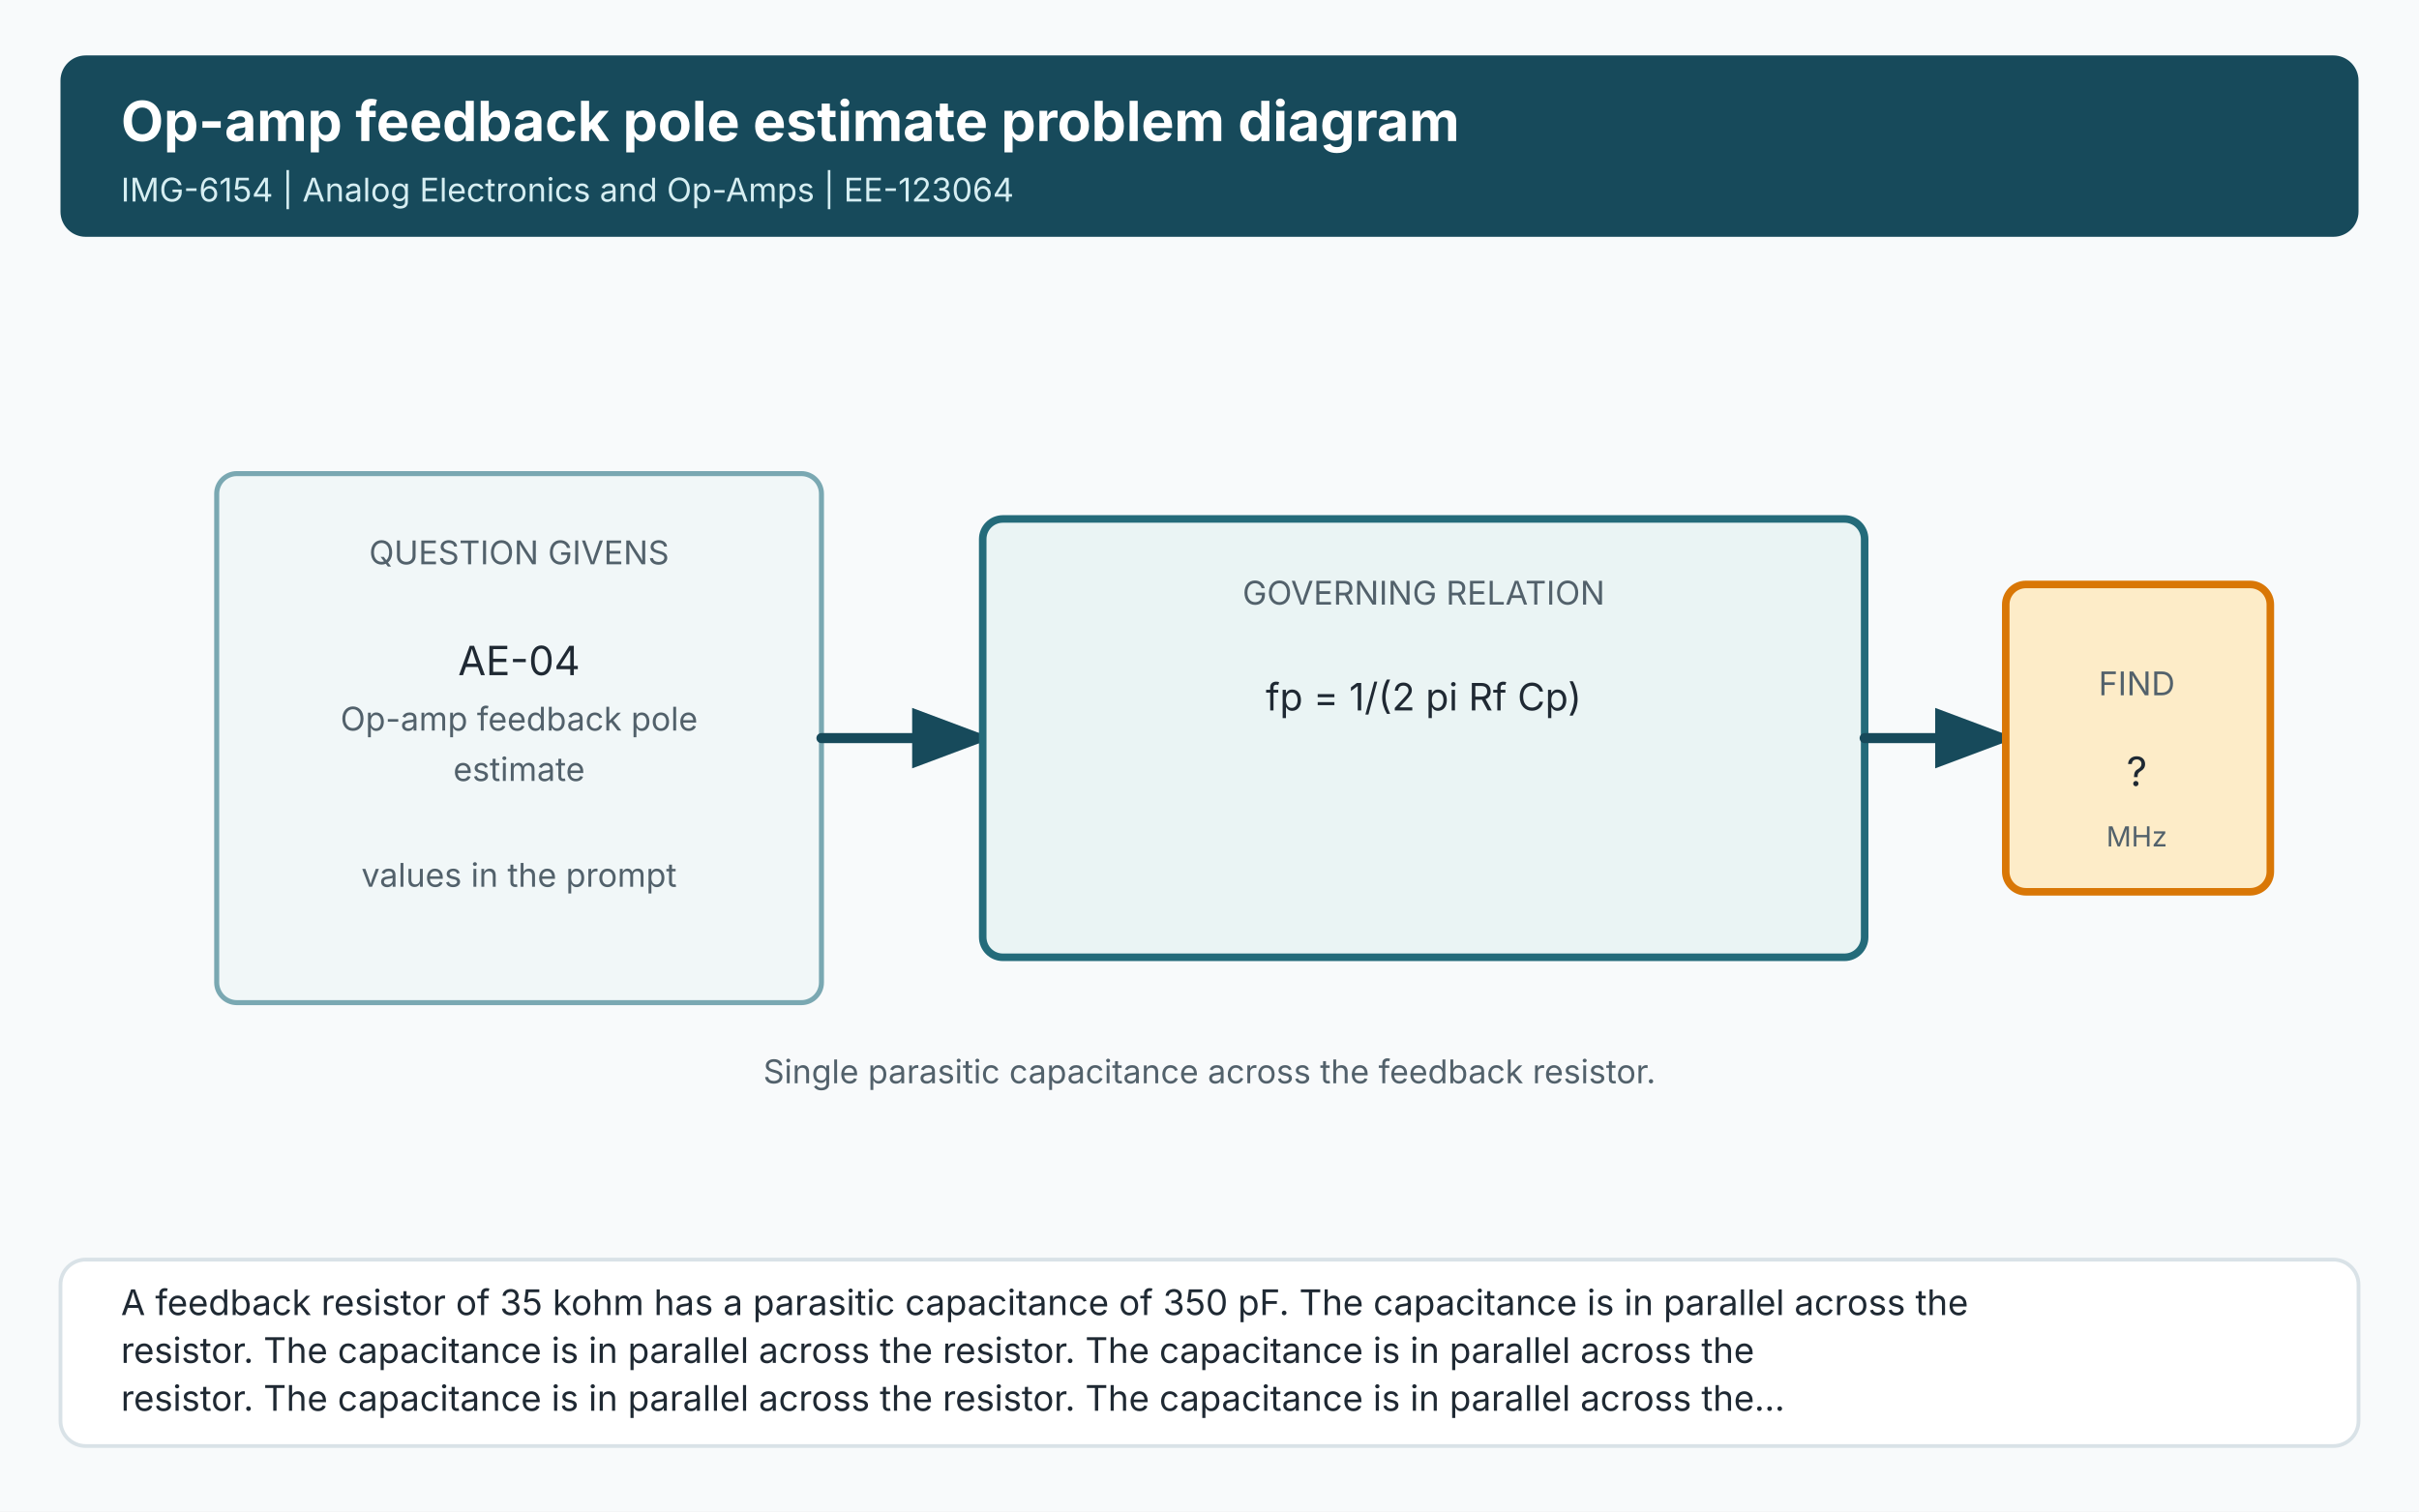
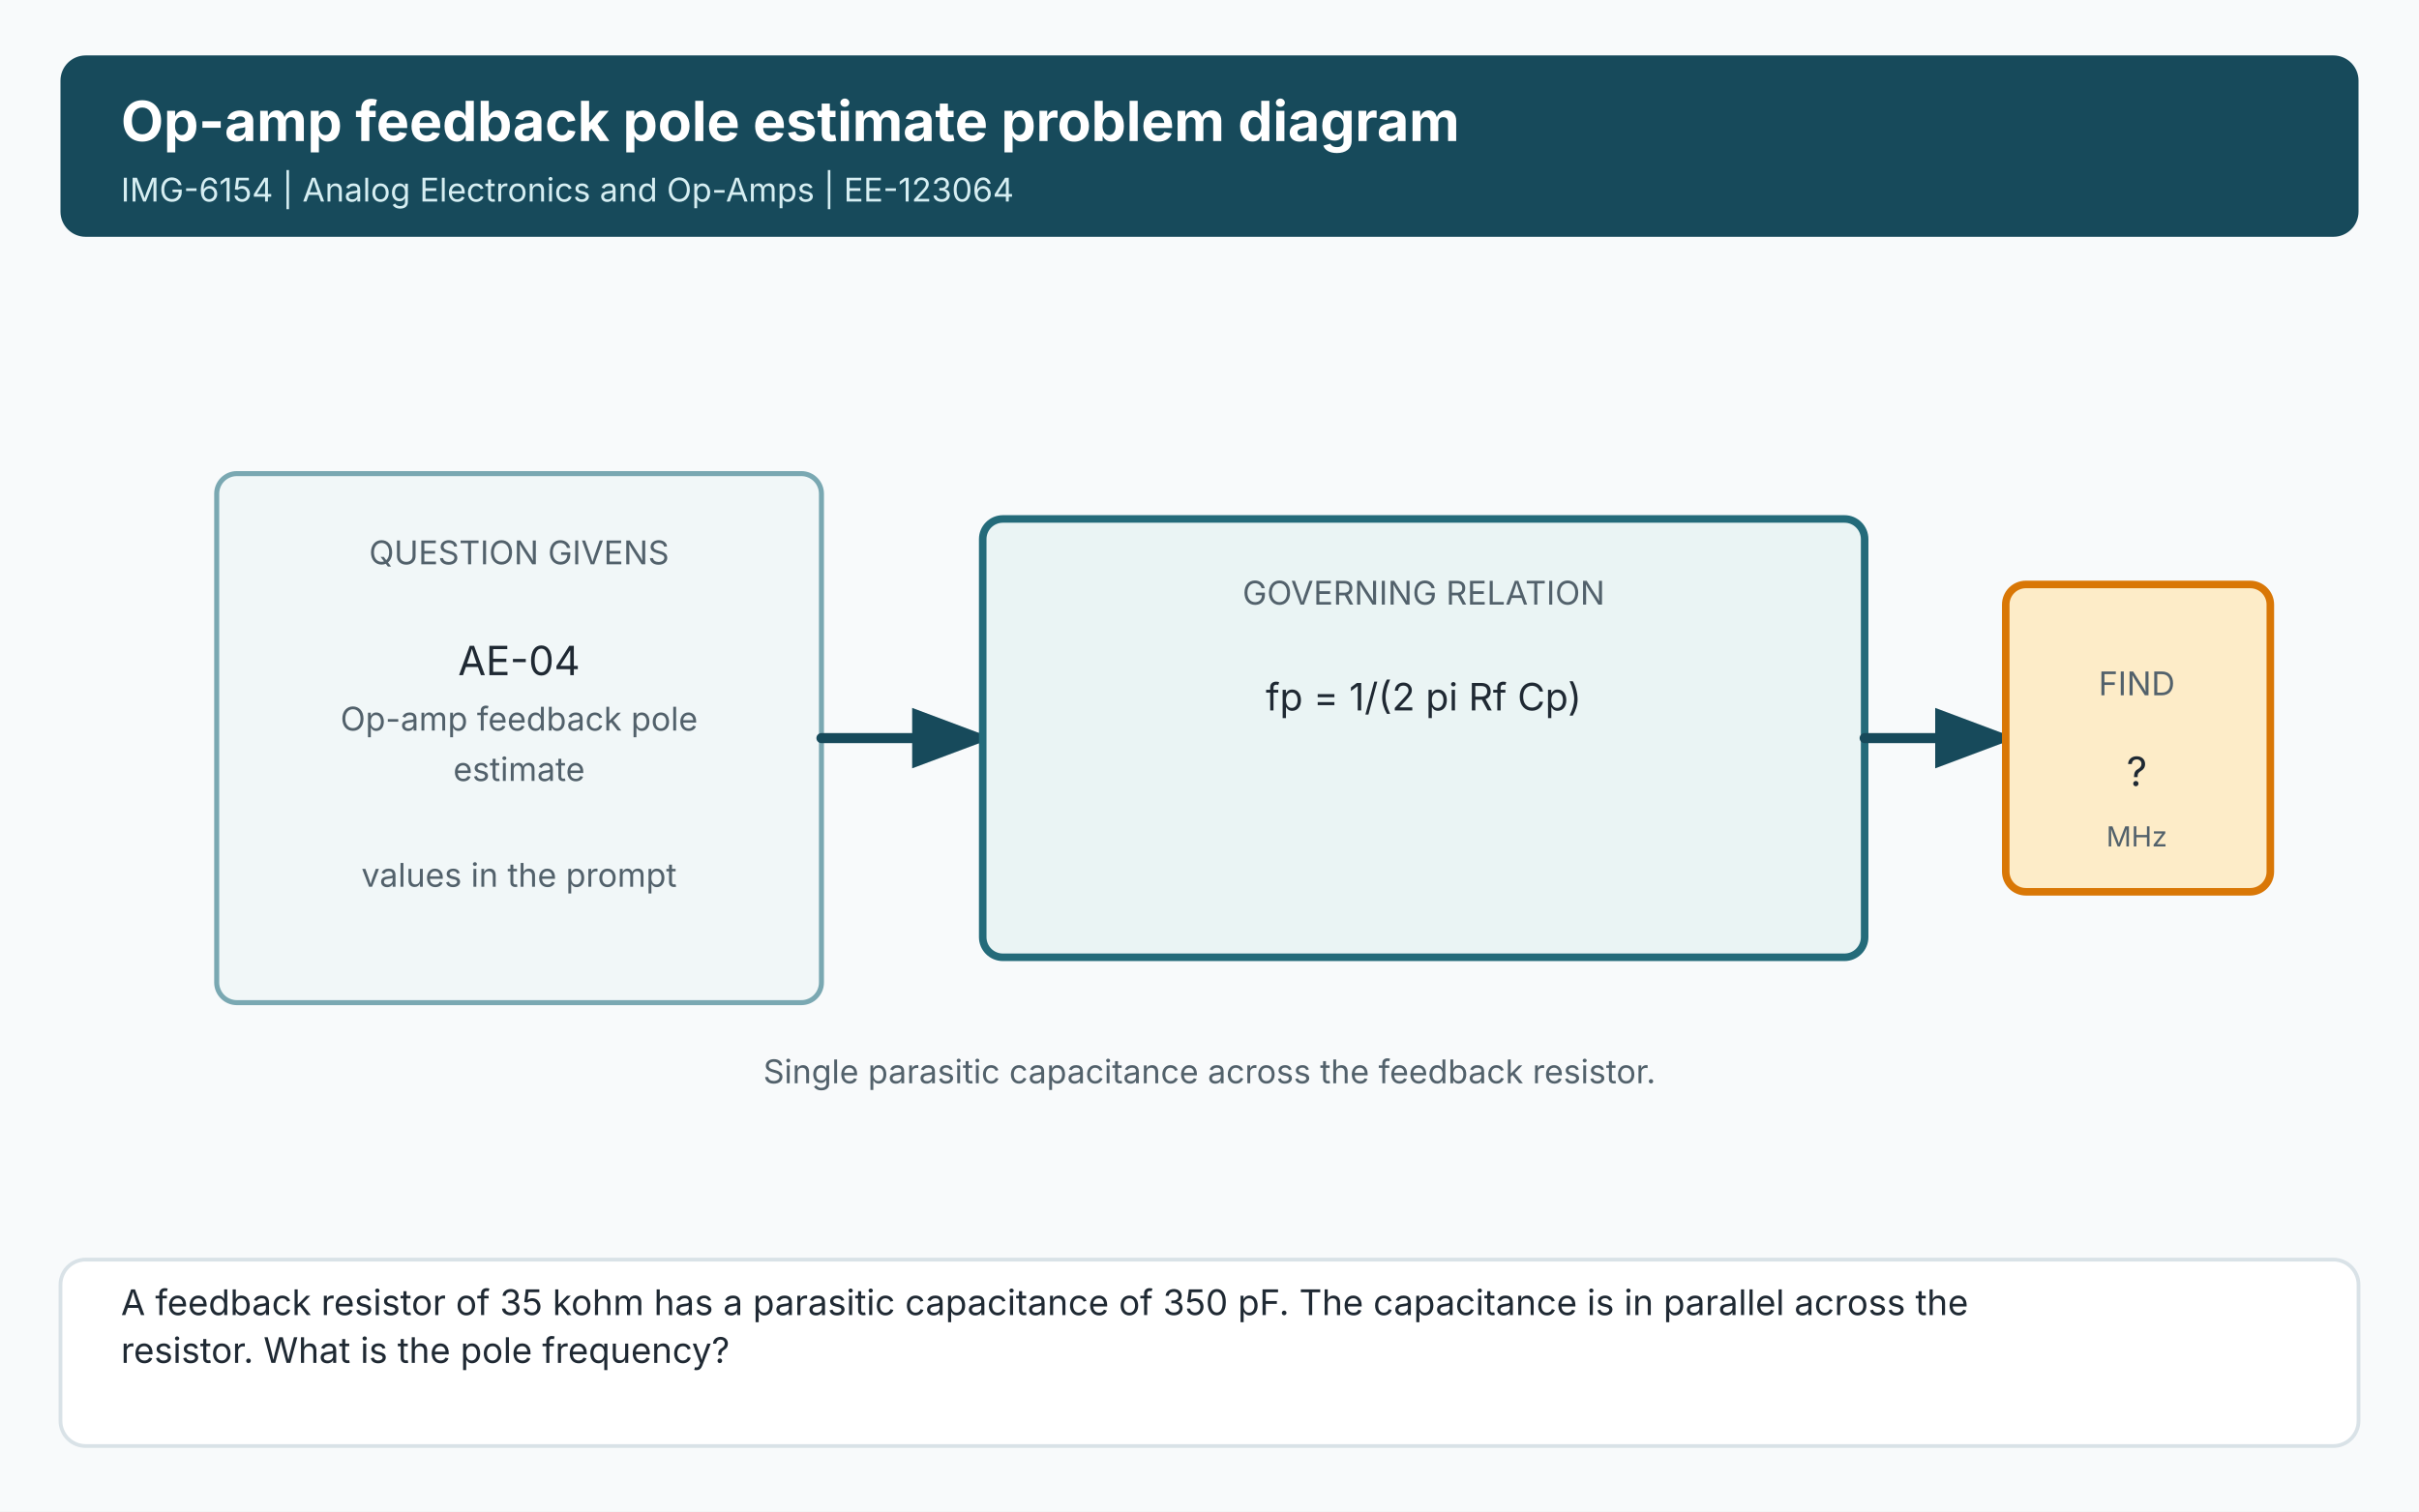
<svg xmlns="http://www.w3.org/2000/svg" width="960" height="600" viewBox="0 0 960 600" role="img" aria-labelledby="title desc">
  <defs>
    <marker id="arrow" markerWidth="10" markerHeight="10" refX="7" refY="3" orient="auto" markerUnits="strokeWidth">
      <path d="M0,0 L0,6 L8,3 z" fill="#174A5B" />
    </marker>
    <style>
.wire{stroke:#174A5B;stroke-width:4;fill:none;stroke-linecap:round;stroke-linejoin:round}
.thin{stroke:#44606B;stroke-width:2.4;fill:none;stroke-linecap:round;stroke-linejoin:round}
.accent{stroke:#D97706;stroke-width:4;fill:none;stroke-linecap:round;stroke-linejoin:round}
.accentFill{fill:#FDECC8;stroke:#D97706;stroke-width:3}
.box{fill:#EAF4F4;stroke:#246B7A;stroke-width:3}
.panel{fill:#FFFFFF;stroke:#D9E2E7;stroke-width:1.5}
.soft{fill:#F1F7F8;stroke:#7AA8B2;stroke-width:2}
.label{font-family:Inter,Arial,sans-serif;font-size:16px;fill:#1F2933}
.small{font-family:Inter,Arial,sans-serif;font-size:13px;fill:#52616B}
.tiny{font-family:Inter,Arial,sans-serif;font-size:11px;fill:#52616B}
.math{font-family:Inter,Arial,sans-serif;font-size:15px;fill:#1F2933}
</style>
  </defs>
  <rect x="0" y="0" width="960" height="600" fill="#F8FAFB" />
  <rect x="24" y="22" width="912" height="72" rx="10" fill="#174A5B" />
  <text x="48" y="56" font-family="Inter,Arial,sans-serif" font-size="22" font-weight="700" fill="#FFFFFF">Op-amp feedback pole estimate problem diagram</text>
  <text x="48" y="80" font-family="Inter,Arial,sans-serif" font-size="13" fill="#D6EEF2">IMG-6154 | Analog Electronics and Op-Amps | EE-123064</text>
  <rect class="soft" x="86" y="188" width="240" height="210" rx="8" />
  <text class="small" x="206" y="224" text-anchor="middle">QUESTION GIVENS</text>
  <text class="label" x="206" y="268" text-anchor="middle">AE-04</text>
  <text class="small" x="206" y="352" text-anchor="middle">values in the prompt</text>
  <line class="wire" x1="326" y1="293" x2="390" y2="293" marker-end="url(#arrow)" />
  <rect class="box" x="390" y="206" width="350" height="174" rx="8" />
  <text class="small" x="565" y="240" text-anchor="middle">GOVERNING RELATION</text>
  <line class="wire" x1="740" y1="293" x2="796" y2="293" marker-end="url(#arrow)" />
  <rect class="accentFill" x="796" y="232" width="105" height="122" rx="8" />
  <text class="small" x="848" y="276" text-anchor="middle">FIND</text>
  <text class="label" x="848" y="312" text-anchor="middle">?</text>
  <text class="tiny" x="848" y="336" text-anchor="middle">MHz</text>
  <text class="small" x="206" y="290" text-anchor="middle">Op-amp feedback pole</text>
  <text class="small" x="206" y="310" text-anchor="middle">estimate</text>
  <text class="math" x="565" y="282" text-anchor="middle">fp = 1/(2 pi Rf Cp)</text>
  <text class="small" x="480" y="430" text-anchor="middle">Single parasitic capacitance across the feedback resistor.</text>
  <rect class="panel" x="24" y="500" width="912" height="74" rx="10" />
  <text x="48" y="522" font-family="Inter,Arial,sans-serif" font-size="14" fill="#1F2933">A feedback resistor of 35 kohm has a parasitic capacitance of 350 pF. The capacitance is in parallel across the</text>
-   <text x="48" y="541" font-family="Inter,Arial,sans-serif" font-size="14" fill="#1F2933">resistor. The capacitance is in parallel across the resistor. The capacitance is in parallel across the</text>
-   <text x="48" y="560" font-family="Inter,Arial,sans-serif" font-size="14" fill="#1F2933">resistor. The capacitance is in parallel across the resistor. The capacitance is in parallel across the...</text>
+   <text x="48" y="541" font-family="Inter,Arial,sans-serif" font-size="14" fill="#1F2933">resistor. What is the pole frequency?</text>
</svg>
